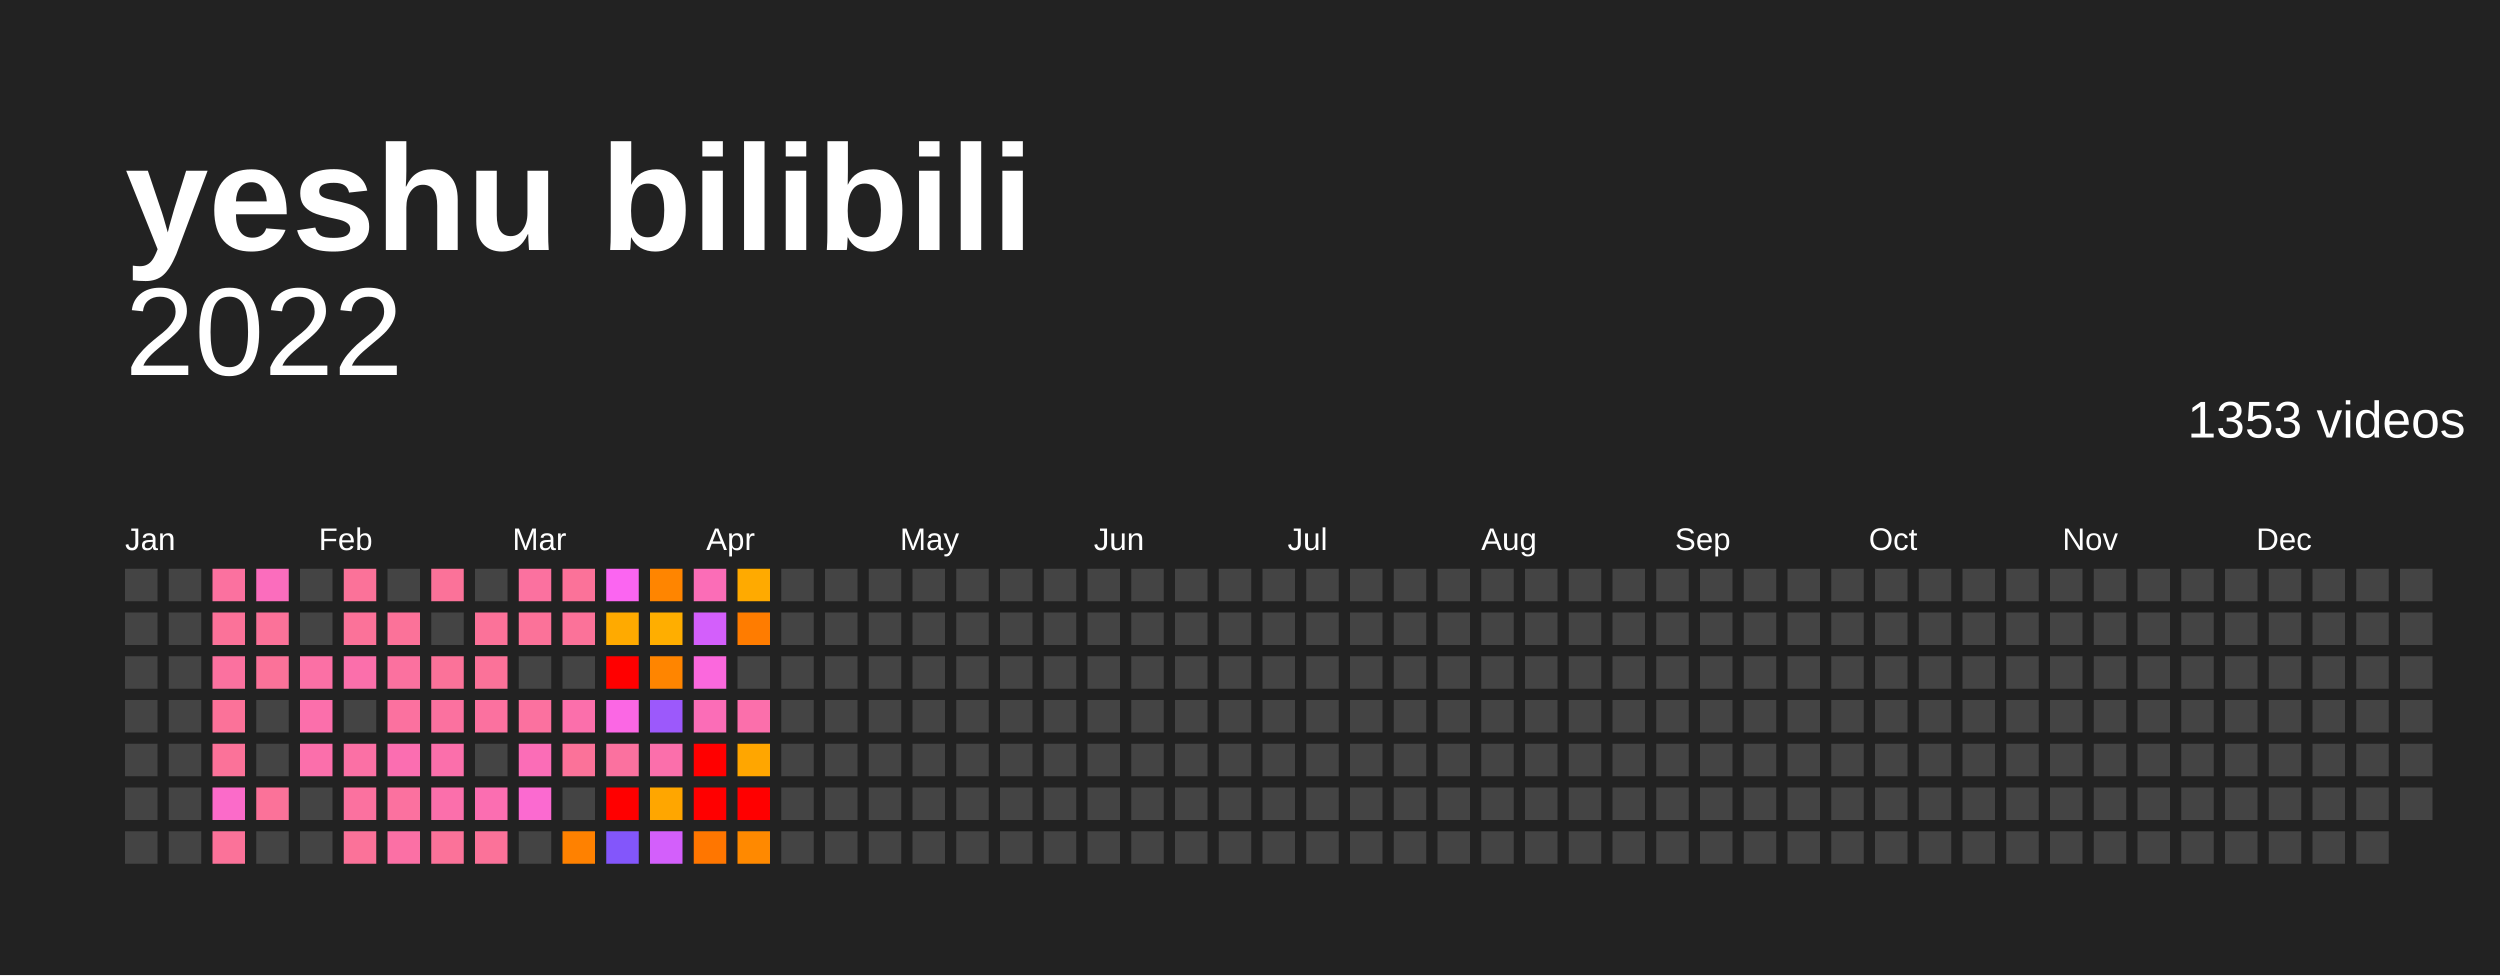
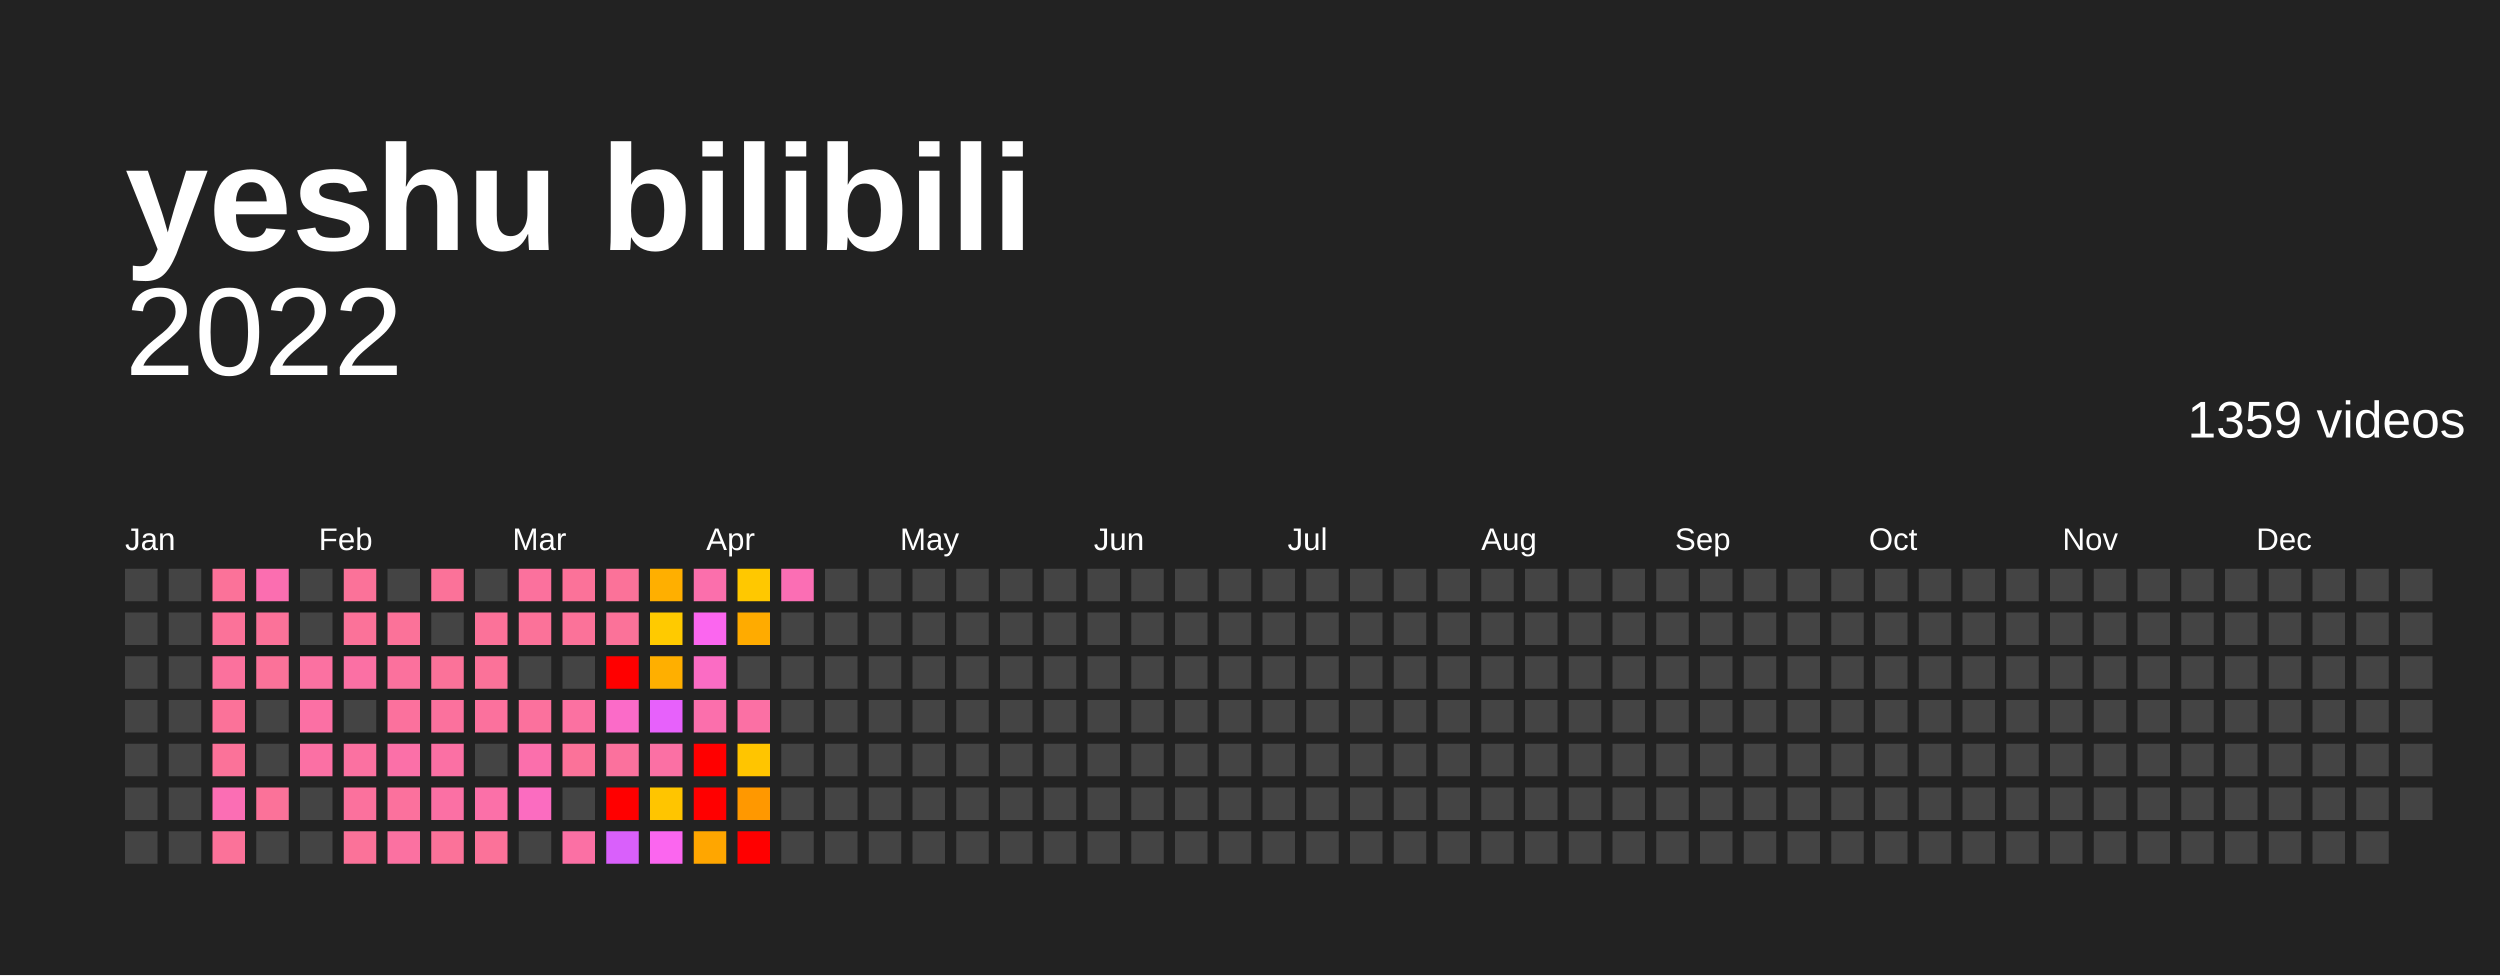
<svg xmlns="http://www.w3.org/2000/svg" baseProfile="full" height="78mm" version="1.1" viewBox="0,0,200,78" width="200mm">
  <defs />
  <rect fill="#222222" height="78" width="200" x="0" y="0" />
  <text fill="#FFFFFF" style="font-size:12px; font-family:Arial; font-weight:bold;" x="10" y="20">yeshu bilibili</text>
  <text alignment-baseline="hanging" fill="#FFFFFF" style="font-size:10.0px; font-family:Arial;" x="10" y="30">2022</text>
-   <text alignment-baseline="hanging" fill="#FFFFFF" style="font-size:4.125px; font-family:Arial;" x="175" y="35">1353 videos</text>
+   <text alignment-baseline="hanging" fill="#FFFFFF" style="font-size:4.125px; font-family:Arial;" x="175" y="35">1359 videos</text>
  <text fill="#FFFFFF" style="font-size:2.5px; font-family:Arial" x="10.0" y="44">Jan</text>
  <text fill="#FFFFFF" style="font-size:2.5px; font-family:Arial" x="25.5" y="44">Feb</text>
  <text fill="#FFFFFF" style="font-size:2.5px; font-family:Arial" x="41.0" y="44">Mar</text>
  <text fill="#FFFFFF" style="font-size:2.5px; font-family:Arial" x="56.5" y="44">Apr</text>
  <text fill="#FFFFFF" style="font-size:2.5px; font-family:Arial" x="72.0" y="44">May</text>
  <text fill="#FFFFFF" style="font-size:2.5px; font-family:Arial" x="87.5" y="44">Jun</text>
  <text fill="#FFFFFF" style="font-size:2.5px; font-family:Arial" x="103.0" y="44">Jul</text>
  <text fill="#FFFFFF" style="font-size:2.5px; font-family:Arial" x="118.5" y="44">Aug</text>
  <text fill="#FFFFFF" style="font-size:2.5px; font-family:Arial" x="134.0" y="44">Sep</text>
  <text fill="#FFFFFF" style="font-size:2.5px; font-family:Arial" x="149.5" y="44">Oct</text>
  <text fill="#FFFFFF" style="font-size:2.5px; font-family:Arial" x="165.0" y="44">Nov</text>
  <text fill="#FFFFFF" style="font-size:2.5px; font-family:Arial" x="180.5" y="44">Dec</text>
  <rect fill="#444444" height="2.6" width="2.6" x="10.0" y="45.5" />
  <rect fill="#444444" height="2.6" width="2.6" x="10.0" y="49.0" />
  <rect fill="#444444" height="2.6" width="2.6" x="10.0" y="52.5" />
  <rect fill="#444444" height="2.6" width="2.6" x="10.0" y="56.0" />
  <rect fill="#444444" height="2.6" width="2.6" x="10.0" y="59.5" />
  <rect fill="#444444" height="2.6" width="2.6" x="10.0" y="63.0" />
  <rect fill="#444444" height="2.6" width="2.6" x="10.0" y="66.5" />
  <rect fill="#444444" height="2.6" width="2.6" x="13.5" y="45.5" />
  <rect fill="#444444" height="2.6" width="2.6" x="13.5" y="49.0" />
  <rect fill="#444444" height="2.6" width="2.6" x="13.5" y="52.5" />
  <rect fill="#444444" height="2.6" width="2.6" x="13.5" y="56.0" />
  <rect fill="#444444" height="2.6" width="2.6" x="13.5" y="59.5" />
  <rect fill="#444444" height="2.6" width="2.6" x="13.5" y="63.0" />
  <rect fill="#444444" height="2.6" width="2.6" x="13.5" y="66.5" />
-   <rect fill="#fb719f" height="2.6" width="2.6" x="17.0" y="45.5" />
+   <rect fill="#fb7299" height="2.6" width="2.6" x="17.0" y="45.5" />
  <rect fill="#fb7299" height="2.6" width="2.6" x="17.0" y="49.0" />
-   <rect fill="#fb719f" height="2.6" width="2.6" x="17.0" y="52.5" />
+   <rect fill="#fb719d" height="2.6" width="2.6" x="17.0" y="52.5" />
  <rect fill="#fb7299" height="2.6" width="2.6" x="17.0" y="56.0" />
  <rect fill="#fb7299" height="2.6" width="2.6" x="17.0" y="59.5" />
-   <rect fill="#fb6bc9" height="2.6" width="2.6" x="17.0" y="63.0" />
+   <rect fill="#fb6eb4" height="2.6" width="2.6" x="17.0" y="63.0" />
  <rect fill="#fb7299" height="2.6" width="2.6" x="17.0" y="66.5" />
-   <rect fill="#fb6dbd" height="2.6" width="2.6" x="20.5" y="45.5" />
+   <rect fill="#fb6eb0" height="2.6" width="2.6" x="20.5" y="45.5" />
  <rect fill="#fb7299" height="2.6" width="2.6" x="20.5" y="49.0" />
  <rect fill="#fb7299" height="2.6" width="2.6" x="20.5" y="52.5" />
  <rect fill="#444444" height="2.6" width="2.6" x="20.5" y="56.0" />
  <rect fill="#444444" height="2.6" width="2.6" x="20.5" y="59.5" />
  <rect fill="#fb7299" height="2.6" width="2.6" x="20.5" y="63.0" />
  <rect fill="#444444" height="2.6" width="2.6" x="20.5" y="66.5" />
  <rect fill="#444444" height="2.6" width="2.6" x="24.0" y="45.5" />
  <rect fill="#444444" height="2.6" width="2.6" x="24.0" y="49.0" />
-   <rect fill="#fb70a5" height="2.6" width="2.6" x="24.0" y="52.5" />
-   <rect fill="#fb6fab" height="2.6" width="2.6" x="24.0" y="56.0" />
-   <rect fill="#fb6fab" height="2.6" width="2.6" x="24.0" y="59.5" />
+   <rect fill="#fb71a1" height="2.6" width="2.6" x="24.0" y="52.5" />
+   <rect fill="#fb70a4" height="2.6" width="2.6" x="24.0" y="56.0" />
+   <rect fill="#fb70a4" height="2.6" width="2.6" x="24.0" y="59.5" />
  <rect fill="#444444" height="2.6" width="2.6" x="24.0" y="63.0" />
  <rect fill="#444444" height="2.6" width="2.6" x="24.0" y="66.5" />
  <rect fill="#fb7299" height="2.6" width="2.6" x="27.5" y="45.5" />
  <rect fill="#fb7299" height="2.6" width="2.6" x="27.5" y="49.0" />
-   <rect fill="#fb6fab" height="2.6" width="2.6" x="27.5" y="52.5" />
+   <rect fill="#fb70a4" height="2.6" width="2.6" x="27.5" y="52.5" />
  <rect fill="#444444" height="2.6" width="2.6" x="27.5" y="56.0" />
-   <rect fill="#fb70a5" height="2.6" width="2.6" x="27.5" y="59.5" />
-   <rect fill="#fb719f" height="2.6" width="2.6" x="27.5" y="63.0" />
+   <rect fill="#fb71a1" height="2.6" width="2.6" x="27.5" y="59.5" />
+   <rect fill="#fb719d" height="2.6" width="2.6" x="27.5" y="63.0" />
  <rect fill="#fb7299" height="2.6" width="2.6" x="27.5" y="66.5" />
  <rect fill="#444444" height="2.6" width="2.6" x="31.0" y="45.5" />
  <rect fill="#fb7299" height="2.6" width="2.6" x="31.0" y="49.0" />
-   <rect fill="#fb719f" height="2.6" width="2.6" x="31.0" y="52.5" />
-   <rect fill="#fb719f" height="2.6" width="2.6" x="31.0" y="56.0" />
-   <rect fill="#fb6eb1" height="2.6" width="2.6" x="31.0" y="59.5" />
-   <rect fill="#fb719f" height="2.6" width="2.6" x="31.0" y="63.0" />
-   <rect fill="#fb70a5" height="2.6" width="2.6" x="31.0" y="66.5" />
+   <rect fill="#fb719d" height="2.6" width="2.6" x="31.0" y="52.5" />
+   <rect fill="#fb719d" height="2.6" width="2.6" x="31.0" y="56.0" />
+   <rect fill="#fb70a8" height="2.6" width="2.6" x="31.0" y="59.5" />
+   <rect fill="#fb719d" height="2.6" width="2.6" x="31.0" y="63.0" />
+   <rect fill="#fb71a1" height="2.6" width="2.6" x="31.0" y="66.5" />
  <rect fill="#fb7299" height="2.6" width="2.6" x="34.5" y="45.5" />
  <rect fill="#444444" height="2.6" width="2.6" x="34.5" y="49.0" />
  <rect fill="#fb7299" height="2.6" width="2.6" x="34.5" y="52.5" />
-   <rect fill="#fb719f" height="2.6" width="2.6" x="34.5" y="56.0" />
-   <rect fill="#fb6fab" height="2.6" width="2.6" x="34.5" y="59.5" />
-   <rect fill="#fb6fab" height="2.6" width="2.6" x="34.5" y="63.0" />
+   <rect fill="#fb719d" height="2.6" width="2.6" x="34.5" y="56.0" />
+   <rect fill="#fb70a4" height="2.6" width="2.6" x="34.5" y="59.5" />
+   <rect fill="#fb70a4" height="2.6" width="2.6" x="34.5" y="63.0" />
  <rect fill="#fb7299" height="2.6" width="2.6" x="34.5" y="66.5" />
  <rect fill="#444444" height="2.6" width="2.6" x="38.0" y="45.5" />
  <rect fill="#fb7299" height="2.6" width="2.6" x="38.0" y="49.0" />
  <rect fill="#fb7299" height="2.6" width="2.6" x="38.0" y="52.5" />
-   <rect fill="#fb719f" height="2.6" width="2.6" x="38.0" y="56.0" />
+   <rect fill="#fb719d" height="2.6" width="2.6" x="38.0" y="56.0" />
  <rect fill="#444444" height="2.6" width="2.6" x="38.0" y="59.5" />
-   <rect fill="#fb6eb1" height="2.6" width="2.6" x="38.0" y="63.0" />
+   <rect fill="#fb70a8" height="2.6" width="2.6" x="38.0" y="63.0" />
  <rect fill="#fb7299" height="2.6" width="2.6" x="38.0" y="66.5" />
-   <rect fill="#fb719f" height="2.6" width="2.6" x="41.5" y="45.5" />
+   <rect fill="#fb719d" height="2.6" width="2.6" x="41.5" y="45.5" />
  <rect fill="#fb7299" height="2.6" width="2.6" x="41.5" y="49.0" />
  <rect fill="#444444" height="2.6" width="2.6" x="41.5" y="52.5" />
-   <rect fill="#fb719f" height="2.6" width="2.6" x="41.5" y="56.0" />
-   <rect fill="#fb6db7" height="2.6" width="2.6" x="41.5" y="59.5" />
-   <rect fill="#fb6ad0" height="2.6" width="2.6" x="41.5" y="63.0" />
+   <rect fill="#fb719d" height="2.6" width="2.6" x="41.5" y="56.0" />
+   <rect fill="#fb6fac" height="2.6" width="2.6" x="41.5" y="59.5" />
+   <rect fill="#fb6cc0" height="2.6" width="2.6" x="41.5" y="63.0" />
  <rect fill="#444444" height="2.6" width="2.6" x="41.5" y="66.5" />
  <rect fill="#fb7299" height="2.6" width="2.6" x="45.0" y="45.5" />
  <rect fill="#fb7299" height="2.6" width="2.6" x="45.0" y="49.0" />
  <rect fill="#444444" height="2.6" width="2.6" x="45.0" y="52.5" />
-   <rect fill="#fb6fab" height="2.6" width="2.6" x="45.0" y="56.0" />
+   <rect fill="#fb71a1" height="2.6" width="2.6" x="45.0" y="56.0" />
  <rect fill="#fb7299" height="2.6" width="2.6" x="45.0" y="59.5" />
  <rect fill="#444444" height="2.6" width="2.6" x="45.0" y="63.0" />
-   <rect fill="#ff8100" height="2.6" width="2.6" x="45.0" y="66.5" />
-   <rect fill="#fb65f1" height="2.6" width="2.6" x="48.5" y="45.5" />
-   <rect fill="#ffaa00" height="2.6" width="2.6" x="48.5" y="49.0" />
+   <rect fill="#fb70a4" height="2.6" width="2.6" x="45.0" y="66.5" />
+   <rect fill="#fb7299" height="2.6" width="2.6" x="48.5" y="45.5" />
+   <rect fill="#fb7299" height="2.6" width="2.6" x="48.5" y="49.0" />
  <rect fill="red" height="2.6" width="2.6" x="48.5" y="52.5" />
-   <rect fill="#fb67e4" height="2.6" width="2.6" x="48.5" y="56.0" />
-   <rect fill="#fb719f" height="2.6" width="2.6" x="48.5" y="59.5" />
+   <rect fill="#fb6bc8" height="2.6" width="2.6" x="48.5" y="56.0" />
+   <rect fill="#fb719d" height="2.6" width="2.6" x="48.5" y="59.5" />
  <rect fill="red" height="2.6" width="2.6" x="48.5" y="63.0" />
-   <rect fill="#8356fb" height="2.6" width="2.6" x="48.5" y="66.5" />
-   <rect fill="#ff8500" height="2.6" width="2.6" x="52.0" y="45.5" />
-   <rect fill="#ffae00" height="2.6" width="2.6" x="52.0" y="49.0" />
-   <rect fill="#ff8500" height="2.6" width="2.6" x="52.0" y="52.5" />
-   <rect fill="#9c59fb" height="2.6" width="2.6" x="52.0" y="56.0" />
-   <rect fill="#fb6fab" height="2.6" width="2.6" x="52.0" y="59.5" />
-   <rect fill="#ffa600" height="2.6" width="2.6" x="52.0" y="63.0" />
-   <rect fill="#d35ffb" height="2.6" width="2.6" x="52.0" y="66.5" />
-   <rect fill="#fb6db7" height="2.6" width="2.6" x="55.5" y="45.5" />
-   <rect fill="#d35ffb" height="2.6" width="2.6" x="55.5" y="49.0" />
-   <rect fill="#fb68dd" height="2.6" width="2.6" x="55.5" y="52.5" />
-   <rect fill="#fb6db7" height="2.6" width="2.6" x="55.5" y="56.0" />
+   <rect fill="#d960fb" height="2.6" width="2.6" x="48.5" y="66.5" />
+   <rect fill="#ffaf00" height="2.6" width="2.6" x="52.0" y="45.5" />
+   <rect fill="#ffca00" height="2.6" width="2.6" x="52.0" y="49.0" />
+   <rect fill="#ffaf00" height="2.6" width="2.6" x="52.0" y="52.5" />
+   <rect fill="#e761fb" height="2.6" width="2.6" x="52.0" y="56.0" />
+   <rect fill="#fb70a4" height="2.6" width="2.6" x="52.0" y="59.5" />
+   <rect fill="#ffc500" height="2.6" width="2.6" x="52.0" y="63.0" />
+   <rect fill="#fb66ef" height="2.6" width="2.6" x="52.0" y="66.5" />
+   <rect fill="#fb6fac" height="2.6" width="2.6" x="55.5" y="45.5" />
+   <rect fill="#fb66ef" height="2.6" width="2.6" x="55.5" y="49.0" />
+   <rect fill="#fb6cc4" height="2.6" width="2.6" x="55.5" y="52.5" />
+   <rect fill="#fb6fac" height="2.6" width="2.6" x="55.5" y="56.0" />
  <rect fill="red" height="2.6" width="2.6" x="55.5" y="59.5" />
  <rect fill="red" height="2.6" width="2.6" x="55.5" y="63.0" />
-   <rect fill="#ff7600" height="2.6" width="2.6" x="55.5" y="66.5" />
-   <rect fill="#ffaa00" height="2.6" width="2.6" x="59.0" y="45.5" />
-   <rect fill="#ff7c00" height="2.6" width="2.6" x="59.0" y="49.0" />
+   <rect fill="#ffa600" height="2.6" width="2.6" x="55.5" y="66.5" />
+   <rect fill="#ffc800" height="2.6" width="2.6" x="59.0" y="45.5" />
+   <rect fill="#ffab00" height="2.6" width="2.6" x="59.0" y="49.0" />
  <rect fill="#444444" height="2.6" width="2.6" x="59.0" y="52.5" />
-   <rect fill="#fb6fab" height="2.6" width="2.6" x="59.0" y="56.0" />
-   <rect fill="#ffa600" height="2.6" width="2.6" x="59.0" y="59.5" />
-   <rect fill="red" height="2.6" width="2.6" x="59.0" y="63.0" />
-   <rect fill="#ff8900" height="2.6" width="2.6" x="59.0" y="66.5" />
-   <rect fill="#444444" height="2.6" width="2.6" x="62.5" y="45.5" />
+   <rect fill="#fb70a4" height="2.6" width="2.6" x="59.0" y="56.0" />
+   <rect fill="#ffc500" height="2.6" width="2.6" x="59.0" y="59.5" />
+   <rect fill="#ff9800" height="2.6" width="2.6" x="59.0" y="63.0" />
+   <rect fill="red" height="2.6" width="2.6" x="59.0" y="66.5" />
+   <rect fill="#fb6eb4" height="2.6" width="2.6" x="62.5" y="45.5" />
  <rect fill="#444444" height="2.6" width="2.6" x="62.5" y="49.0" />
  <rect fill="#444444" height="2.6" width="2.6" x="62.5" y="52.5" />
  <rect fill="#444444" height="2.6" width="2.6" x="62.5" y="56.0" />
  <rect fill="#444444" height="2.6" width="2.6" x="62.5" y="59.5" />
  <rect fill="#444444" height="2.6" width="2.6" x="62.5" y="63.0" />
  <rect fill="#444444" height="2.6" width="2.6" x="62.5" y="66.5" />
  <rect fill="#444444" height="2.6" width="2.6" x="66.0" y="45.5" />
  <rect fill="#444444" height="2.6" width="2.6" x="66.0" y="49.0" />
  <rect fill="#444444" height="2.6" width="2.6" x="66.0" y="52.5" />
  <rect fill="#444444" height="2.6" width="2.6" x="66.0" y="56.0" />
  <rect fill="#444444" height="2.6" width="2.6" x="66.0" y="59.5" />
  <rect fill="#444444" height="2.6" width="2.6" x="66.0" y="63.0" />
  <rect fill="#444444" height="2.6" width="2.6" x="66.0" y="66.5" />
  <rect fill="#444444" height="2.6" width="2.6" x="69.5" y="45.5" />
  <rect fill="#444444" height="2.6" width="2.6" x="69.5" y="49.0" />
  <rect fill="#444444" height="2.6" width="2.6" x="69.5" y="52.5" />
  <rect fill="#444444" height="2.6" width="2.6" x="69.5" y="56.0" />
  <rect fill="#444444" height="2.6" width="2.6" x="69.5" y="59.5" />
  <rect fill="#444444" height="2.6" width="2.6" x="69.5" y="63.0" />
  <rect fill="#444444" height="2.6" width="2.6" x="69.5" y="66.5" />
  <rect fill="#444444" height="2.6" width="2.6" x="73.0" y="45.5" />
  <rect fill="#444444" height="2.6" width="2.6" x="73.0" y="49.0" />
  <rect fill="#444444" height="2.6" width="2.6" x="73.0" y="52.5" />
  <rect fill="#444444" height="2.6" width="2.6" x="73.0" y="56.0" />
  <rect fill="#444444" height="2.6" width="2.6" x="73.0" y="59.5" />
  <rect fill="#444444" height="2.6" width="2.6" x="73.0" y="63.0" />
  <rect fill="#444444" height="2.6" width="2.6" x="73.0" y="66.5" />
  <rect fill="#444444" height="2.6" width="2.6" x="76.5" y="45.5" />
  <rect fill="#444444" height="2.6" width="2.6" x="76.5" y="49.0" />
  <rect fill="#444444" height="2.6" width="2.6" x="76.5" y="52.5" />
  <rect fill="#444444" height="2.6" width="2.6" x="76.5" y="56.0" />
  <rect fill="#444444" height="2.6" width="2.6" x="76.5" y="59.5" />
  <rect fill="#444444" height="2.6" width="2.6" x="76.5" y="63.0" />
  <rect fill="#444444" height="2.6" width="2.6" x="76.5" y="66.5" />
  <rect fill="#444444" height="2.6" width="2.6" x="80.0" y="45.5" />
  <rect fill="#444444" height="2.6" width="2.6" x="80.0" y="49.0" />
  <rect fill="#444444" height="2.6" width="2.6" x="80.0" y="52.5" />
  <rect fill="#444444" height="2.6" width="2.6" x="80.0" y="56.0" />
  <rect fill="#444444" height="2.6" width="2.6" x="80.0" y="59.5" />
  <rect fill="#444444" height="2.6" width="2.6" x="80.0" y="63.0" />
  <rect fill="#444444" height="2.6" width="2.6" x="80.0" y="66.5" />
  <rect fill="#444444" height="2.6" width="2.6" x="83.5" y="45.5" />
  <rect fill="#444444" height="2.6" width="2.6" x="83.5" y="49.0" />
  <rect fill="#444444" height="2.6" width="2.6" x="83.5" y="52.5" />
  <rect fill="#444444" height="2.6" width="2.6" x="83.5" y="56.0" />
  <rect fill="#444444" height="2.6" width="2.6" x="83.5" y="59.5" />
  <rect fill="#444444" height="2.6" width="2.6" x="83.5" y="63.0" />
  <rect fill="#444444" height="2.6" width="2.6" x="83.5" y="66.5" />
  <rect fill="#444444" height="2.6" width="2.6" x="87.0" y="45.5" />
  <rect fill="#444444" height="2.6" width="2.6" x="87.0" y="49.0" />
  <rect fill="#444444" height="2.6" width="2.6" x="87.0" y="52.5" />
  <rect fill="#444444" height="2.6" width="2.6" x="87.0" y="56.0" />
  <rect fill="#444444" height="2.6" width="2.6" x="87.0" y="59.5" />
  <rect fill="#444444" height="2.6" width="2.6" x="87.0" y="63.0" />
  <rect fill="#444444" height="2.6" width="2.6" x="87.0" y="66.5" />
  <rect fill="#444444" height="2.6" width="2.6" x="90.5" y="45.5" />
  <rect fill="#444444" height="2.6" width="2.6" x="90.5" y="49.0" />
  <rect fill="#444444" height="2.6" width="2.6" x="90.5" y="52.5" />
  <rect fill="#444444" height="2.6" width="2.6" x="90.5" y="56.0" />
  <rect fill="#444444" height="2.6" width="2.6" x="90.5" y="59.5" />
  <rect fill="#444444" height="2.6" width="2.6" x="90.5" y="63.0" />
  <rect fill="#444444" height="2.6" width="2.6" x="90.5" y="66.5" />
  <rect fill="#444444" height="2.6" width="2.6" x="94.0" y="45.5" />
  <rect fill="#444444" height="2.6" width="2.6" x="94.0" y="49.0" />
  <rect fill="#444444" height="2.6" width="2.6" x="94.0" y="52.5" />
  <rect fill="#444444" height="2.6" width="2.6" x="94.0" y="56.0" />
  <rect fill="#444444" height="2.6" width="2.6" x="94.0" y="59.5" />
  <rect fill="#444444" height="2.6" width="2.6" x="94.0" y="63.0" />
  <rect fill="#444444" height="2.6" width="2.6" x="94.0" y="66.5" />
  <rect fill="#444444" height="2.6" width="2.6" x="97.5" y="45.5" />
  <rect fill="#444444" height="2.6" width="2.6" x="97.5" y="49.0" />
  <rect fill="#444444" height="2.6" width="2.6" x="97.5" y="52.5" />
  <rect fill="#444444" height="2.6" width="2.6" x="97.5" y="56.0" />
  <rect fill="#444444" height="2.6" width="2.6" x="97.5" y="59.5" />
  <rect fill="#444444" height="2.6" width="2.6" x="97.5" y="63.0" />
  <rect fill="#444444" height="2.6" width="2.6" x="97.5" y="66.5" />
  <rect fill="#444444" height="2.6" width="2.6" x="101.0" y="45.5" />
  <rect fill="#444444" height="2.6" width="2.6" x="101.0" y="49.0" />
  <rect fill="#444444" height="2.6" width="2.6" x="101.0" y="52.5" />
  <rect fill="#444444" height="2.6" width="2.6" x="101.0" y="56.0" />
  <rect fill="#444444" height="2.6" width="2.6" x="101.0" y="59.5" />
  <rect fill="#444444" height="2.6" width="2.6" x="101.0" y="63.0" />
  <rect fill="#444444" height="2.6" width="2.6" x="101.0" y="66.5" />
  <rect fill="#444444" height="2.6" width="2.6" x="104.5" y="45.5" />
  <rect fill="#444444" height="2.6" width="2.6" x="104.5" y="49.0" />
  <rect fill="#444444" height="2.6" width="2.6" x="104.5" y="52.5" />
  <rect fill="#444444" height="2.6" width="2.6" x="104.5" y="56.0" />
  <rect fill="#444444" height="2.6" width="2.6" x="104.5" y="59.5" />
  <rect fill="#444444" height="2.6" width="2.6" x="104.5" y="63.0" />
  <rect fill="#444444" height="2.6" width="2.6" x="104.5" y="66.5" />
  <rect fill="#444444" height="2.6" width="2.6" x="108.0" y="45.5" />
  <rect fill="#444444" height="2.6" width="2.6" x="108.0" y="49.0" />
  <rect fill="#444444" height="2.6" width="2.6" x="108.0" y="52.5" />
  <rect fill="#444444" height="2.6" width="2.6" x="108.0" y="56.0" />
  <rect fill="#444444" height="2.6" width="2.6" x="108.0" y="59.5" />
  <rect fill="#444444" height="2.6" width="2.6" x="108.0" y="63.0" />
  <rect fill="#444444" height="2.6" width="2.6" x="108.0" y="66.5" />
  <rect fill="#444444" height="2.6" width="2.6" x="111.5" y="45.5" />
  <rect fill="#444444" height="2.6" width="2.6" x="111.5" y="49.0" />
  <rect fill="#444444" height="2.6" width="2.6" x="111.5" y="52.5" />
  <rect fill="#444444" height="2.6" width="2.6" x="111.5" y="56.0" />
  <rect fill="#444444" height="2.6" width="2.6" x="111.5" y="59.5" />
  <rect fill="#444444" height="2.6" width="2.6" x="111.5" y="63.0" />
  <rect fill="#444444" height="2.6" width="2.6" x="111.5" y="66.5" />
  <rect fill="#444444" height="2.6" width="2.6" x="115.0" y="45.5" />
  <rect fill="#444444" height="2.6" width="2.6" x="115.0" y="49.0" />
  <rect fill="#444444" height="2.6" width="2.6" x="115.0" y="52.5" />
  <rect fill="#444444" height="2.6" width="2.6" x="115.0" y="56.0" />
  <rect fill="#444444" height="2.6" width="2.6" x="115.0" y="59.5" />
  <rect fill="#444444" height="2.6" width="2.6" x="115.0" y="63.0" />
  <rect fill="#444444" height="2.6" width="2.6" x="115.0" y="66.5" />
  <rect fill="#444444" height="2.6" width="2.6" x="118.5" y="45.5" />
  <rect fill="#444444" height="2.6" width="2.6" x="118.5" y="49.0" />
  <rect fill="#444444" height="2.6" width="2.6" x="118.5" y="52.5" />
  <rect fill="#444444" height="2.6" width="2.6" x="118.5" y="56.0" />
  <rect fill="#444444" height="2.6" width="2.6" x="118.5" y="59.5" />
  <rect fill="#444444" height="2.6" width="2.6" x="118.5" y="63.0" />
  <rect fill="#444444" height="2.6" width="2.6" x="118.5" y="66.5" />
  <rect fill="#444444" height="2.6" width="2.6" x="122.0" y="45.5" />
  <rect fill="#444444" height="2.6" width="2.6" x="122.0" y="49.0" />
  <rect fill="#444444" height="2.6" width="2.6" x="122.0" y="52.5" />
  <rect fill="#444444" height="2.6" width="2.6" x="122.0" y="56.0" />
  <rect fill="#444444" height="2.6" width="2.6" x="122.0" y="59.5" />
  <rect fill="#444444" height="2.6" width="2.6" x="122.0" y="63.0" />
  <rect fill="#444444" height="2.6" width="2.6" x="122.0" y="66.5" />
  <rect fill="#444444" height="2.6" width="2.6" x="125.5" y="45.5" />
  <rect fill="#444444" height="2.6" width="2.6" x="125.5" y="49.0" />
  <rect fill="#444444" height="2.6" width="2.6" x="125.5" y="52.5" />
  <rect fill="#444444" height="2.6" width="2.6" x="125.5" y="56.0" />
  <rect fill="#444444" height="2.6" width="2.6" x="125.5" y="59.5" />
  <rect fill="#444444" height="2.6" width="2.6" x="125.5" y="63.0" />
  <rect fill="#444444" height="2.6" width="2.6" x="125.5" y="66.5" />
  <rect fill="#444444" height="2.6" width="2.6" x="129.0" y="45.5" />
  <rect fill="#444444" height="2.6" width="2.6" x="129.0" y="49.0" />
  <rect fill="#444444" height="2.6" width="2.6" x="129.0" y="52.5" />
  <rect fill="#444444" height="2.6" width="2.6" x="129.0" y="56.0" />
  <rect fill="#444444" height="2.6" width="2.6" x="129.0" y="59.5" />
  <rect fill="#444444" height="2.6" width="2.6" x="129.0" y="63.0" />
  <rect fill="#444444" height="2.6" width="2.6" x="129.0" y="66.5" />
  <rect fill="#444444" height="2.6" width="2.6" x="132.5" y="45.5" />
  <rect fill="#444444" height="2.6" width="2.6" x="132.5" y="49.0" />
  <rect fill="#444444" height="2.6" width="2.6" x="132.5" y="52.5" />
  <rect fill="#444444" height="2.6" width="2.6" x="132.5" y="56.0" />
  <rect fill="#444444" height="2.6" width="2.6" x="132.5" y="59.5" />
  <rect fill="#444444" height="2.6" width="2.6" x="132.5" y="63.0" />
  <rect fill="#444444" height="2.6" width="2.6" x="132.5" y="66.5" />
  <rect fill="#444444" height="2.6" width="2.6" x="136.0" y="45.5" />
  <rect fill="#444444" height="2.6" width="2.6" x="136.0" y="49.0" />
  <rect fill="#444444" height="2.6" width="2.6" x="136.0" y="52.5" />
  <rect fill="#444444" height="2.6" width="2.6" x="136.0" y="56.0" />
  <rect fill="#444444" height="2.6" width="2.6" x="136.0" y="59.5" />
  <rect fill="#444444" height="2.6" width="2.6" x="136.0" y="63.0" />
  <rect fill="#444444" height="2.6" width="2.6" x="136.0" y="66.5" />
  <rect fill="#444444" height="2.6" width="2.6" x="139.5" y="45.5" />
  <rect fill="#444444" height="2.6" width="2.6" x="139.5" y="49.0" />
  <rect fill="#444444" height="2.6" width="2.6" x="139.5" y="52.5" />
  <rect fill="#444444" height="2.6" width="2.6" x="139.5" y="56.0" />
  <rect fill="#444444" height="2.6" width="2.6" x="139.5" y="59.5" />
  <rect fill="#444444" height="2.6" width="2.6" x="139.5" y="63.0" />
  <rect fill="#444444" height="2.6" width="2.6" x="139.5" y="66.5" />
  <rect fill="#444444" height="2.6" width="2.6" x="143.0" y="45.5" />
  <rect fill="#444444" height="2.6" width="2.6" x="143.0" y="49.0" />
  <rect fill="#444444" height="2.6" width="2.6" x="143.0" y="52.5" />
  <rect fill="#444444" height="2.6" width="2.6" x="143.0" y="56.0" />
  <rect fill="#444444" height="2.6" width="2.6" x="143.0" y="59.5" />
  <rect fill="#444444" height="2.6" width="2.6" x="143.0" y="63.0" />
  <rect fill="#444444" height="2.6" width="2.6" x="143.0" y="66.5" />
  <rect fill="#444444" height="2.6" width="2.6" x="146.5" y="45.5" />
  <rect fill="#444444" height="2.6" width="2.6" x="146.5" y="49.0" />
  <rect fill="#444444" height="2.6" width="2.6" x="146.5" y="52.5" />
  <rect fill="#444444" height="2.6" width="2.6" x="146.5" y="56.0" />
  <rect fill="#444444" height="2.6" width="2.6" x="146.5" y="59.5" />
  <rect fill="#444444" height="2.6" width="2.6" x="146.5" y="63.0" />
  <rect fill="#444444" height="2.6" width="2.6" x="146.5" y="66.5" />
  <rect fill="#444444" height="2.6" width="2.6" x="150.0" y="45.5" />
  <rect fill="#444444" height="2.6" width="2.6" x="150.0" y="49.0" />
  <rect fill="#444444" height="2.6" width="2.6" x="150.0" y="52.5" />
  <rect fill="#444444" height="2.6" width="2.6" x="150.0" y="56.0" />
  <rect fill="#444444" height="2.6" width="2.6" x="150.0" y="59.5" />
  <rect fill="#444444" height="2.6" width="2.6" x="150.0" y="63.0" />
  <rect fill="#444444" height="2.6" width="2.6" x="150.0" y="66.5" />
  <rect fill="#444444" height="2.6" width="2.6" x="153.5" y="45.5" />
  <rect fill="#444444" height="2.6" width="2.6" x="153.5" y="49.0" />
  <rect fill="#444444" height="2.6" width="2.6" x="153.5" y="52.5" />
  <rect fill="#444444" height="2.6" width="2.6" x="153.5" y="56.0" />
  <rect fill="#444444" height="2.6" width="2.6" x="153.5" y="59.5" />
  <rect fill="#444444" height="2.6" width="2.6" x="153.5" y="63.0" />
  <rect fill="#444444" height="2.6" width="2.6" x="153.5" y="66.5" />
  <rect fill="#444444" height="2.6" width="2.6" x="157.0" y="45.5" />
  <rect fill="#444444" height="2.6" width="2.6" x="157.0" y="49.0" />
  <rect fill="#444444" height="2.6" width="2.6" x="157.0" y="52.5" />
  <rect fill="#444444" height="2.6" width="2.6" x="157.0" y="56.0" />
  <rect fill="#444444" height="2.6" width="2.6" x="157.0" y="59.5" />
  <rect fill="#444444" height="2.6" width="2.6" x="157.0" y="63.0" />
  <rect fill="#444444" height="2.6" width="2.6" x="157.0" y="66.5" />
  <rect fill="#444444" height="2.6" width="2.6" x="160.5" y="45.5" />
  <rect fill="#444444" height="2.6" width="2.6" x="160.5" y="49.0" />
  <rect fill="#444444" height="2.6" width="2.6" x="160.5" y="52.5" />
  <rect fill="#444444" height="2.6" width="2.6" x="160.5" y="56.0" />
  <rect fill="#444444" height="2.6" width="2.6" x="160.5" y="59.5" />
  <rect fill="#444444" height="2.6" width="2.6" x="160.5" y="63.0" />
  <rect fill="#444444" height="2.6" width="2.6" x="160.5" y="66.5" />
  <rect fill="#444444" height="2.6" width="2.6" x="164.0" y="45.5" />
  <rect fill="#444444" height="2.6" width="2.6" x="164.0" y="49.0" />
  <rect fill="#444444" height="2.6" width="2.6" x="164.0" y="52.5" />
  <rect fill="#444444" height="2.6" width="2.6" x="164.0" y="56.0" />
  <rect fill="#444444" height="2.6" width="2.6" x="164.0" y="59.5" />
  <rect fill="#444444" height="2.6" width="2.6" x="164.0" y="63.0" />
  <rect fill="#444444" height="2.6" width="2.6" x="164.0" y="66.5" />
  <rect fill="#444444" height="2.6" width="2.6" x="167.5" y="45.5" />
  <rect fill="#444444" height="2.6" width="2.6" x="167.5" y="49.0" />
  <rect fill="#444444" height="2.6" width="2.6" x="167.5" y="52.5" />
  <rect fill="#444444" height="2.6" width="2.6" x="167.5" y="56.0" />
  <rect fill="#444444" height="2.6" width="2.6" x="167.5" y="59.5" />
  <rect fill="#444444" height="2.6" width="2.6" x="167.5" y="63.0" />
  <rect fill="#444444" height="2.6" width="2.6" x="167.5" y="66.5" />
  <rect fill="#444444" height="2.6" width="2.6" x="171.0" y="45.5" />
  <rect fill="#444444" height="2.6" width="2.6" x="171.0" y="49.0" />
  <rect fill="#444444" height="2.6" width="2.6" x="171.0" y="52.5" />
  <rect fill="#444444" height="2.6" width="2.6" x="171.0" y="56.0" />
  <rect fill="#444444" height="2.6" width="2.6" x="171.0" y="59.5" />
  <rect fill="#444444" height="2.6" width="2.6" x="171.0" y="63.0" />
  <rect fill="#444444" height="2.6" width="2.6" x="171.0" y="66.5" />
  <rect fill="#444444" height="2.6" width="2.6" x="174.5" y="45.5" />
  <rect fill="#444444" height="2.6" width="2.6" x="174.5" y="49.0" />
  <rect fill="#444444" height="2.6" width="2.6" x="174.5" y="52.5" />
  <rect fill="#444444" height="2.6" width="2.6" x="174.5" y="56.0" />
  <rect fill="#444444" height="2.6" width="2.6" x="174.5" y="59.5" />
  <rect fill="#444444" height="2.6" width="2.6" x="174.5" y="63.0" />
  <rect fill="#444444" height="2.6" width="2.6" x="174.5" y="66.5" />
  <rect fill="#444444" height="2.6" width="2.6" x="178.0" y="45.5" />
  <rect fill="#444444" height="2.6" width="2.6" x="178.0" y="49.0" />
  <rect fill="#444444" height="2.6" width="2.6" x="178.0" y="52.5" />
  <rect fill="#444444" height="2.6" width="2.6" x="178.0" y="56.0" />
  <rect fill="#444444" height="2.6" width="2.6" x="178.0" y="59.5" />
  <rect fill="#444444" height="2.6" width="2.6" x="178.0" y="63.0" />
  <rect fill="#444444" height="2.6" width="2.6" x="178.0" y="66.5" />
  <rect fill="#444444" height="2.6" width="2.6" x="181.5" y="45.5" />
  <rect fill="#444444" height="2.6" width="2.6" x="181.5" y="49.0" />
  <rect fill="#444444" height="2.6" width="2.6" x="181.5" y="52.5" />
  <rect fill="#444444" height="2.6" width="2.6" x="181.5" y="56.0" />
  <rect fill="#444444" height="2.6" width="2.6" x="181.5" y="59.5" />
  <rect fill="#444444" height="2.6" width="2.6" x="181.5" y="63.0" />
  <rect fill="#444444" height="2.6" width="2.6" x="181.5" y="66.5" />
  <rect fill="#444444" height="2.6" width="2.6" x="185.0" y="45.5" />
  <rect fill="#444444" height="2.6" width="2.6" x="185.0" y="49.0" />
  <rect fill="#444444" height="2.6" width="2.6" x="185.0" y="52.5" />
  <rect fill="#444444" height="2.6" width="2.6" x="185.0" y="56.0" />
  <rect fill="#444444" height="2.6" width="2.6" x="185.0" y="59.5" />
  <rect fill="#444444" height="2.6" width="2.6" x="185.0" y="63.0" />
  <rect fill="#444444" height="2.6" width="2.6" x="185.0" y="66.5" />
  <rect fill="#444444" height="2.6" width="2.6" x="188.5" y="45.5" />
  <rect fill="#444444" height="2.6" width="2.6" x="188.5" y="49.0" />
  <rect fill="#444444" height="2.6" width="2.6" x="188.5" y="52.5" />
  <rect fill="#444444" height="2.6" width="2.6" x="188.5" y="56.0" />
  <rect fill="#444444" height="2.6" width="2.6" x="188.5" y="59.5" />
  <rect fill="#444444" height="2.6" width="2.6" x="188.5" y="63.0" />
  <rect fill="#444444" height="2.6" width="2.6" x="188.5" y="66.5" />
  <rect fill="#444444" height="2.6" width="2.6" x="192.0" y="45.5" />
  <rect fill="#444444" height="2.6" width="2.6" x="192.0" y="49.0" />
  <rect fill="#444444" height="2.6" width="2.6" x="192.0" y="52.5" />
  <rect fill="#444444" height="2.6" width="2.6" x="192.0" y="56.0" />
  <rect fill="#444444" height="2.6" width="2.6" x="192.0" y="59.5" />
  <rect fill="#444444" height="2.6" width="2.6" x="192.0" y="63.0" />
</svg>
